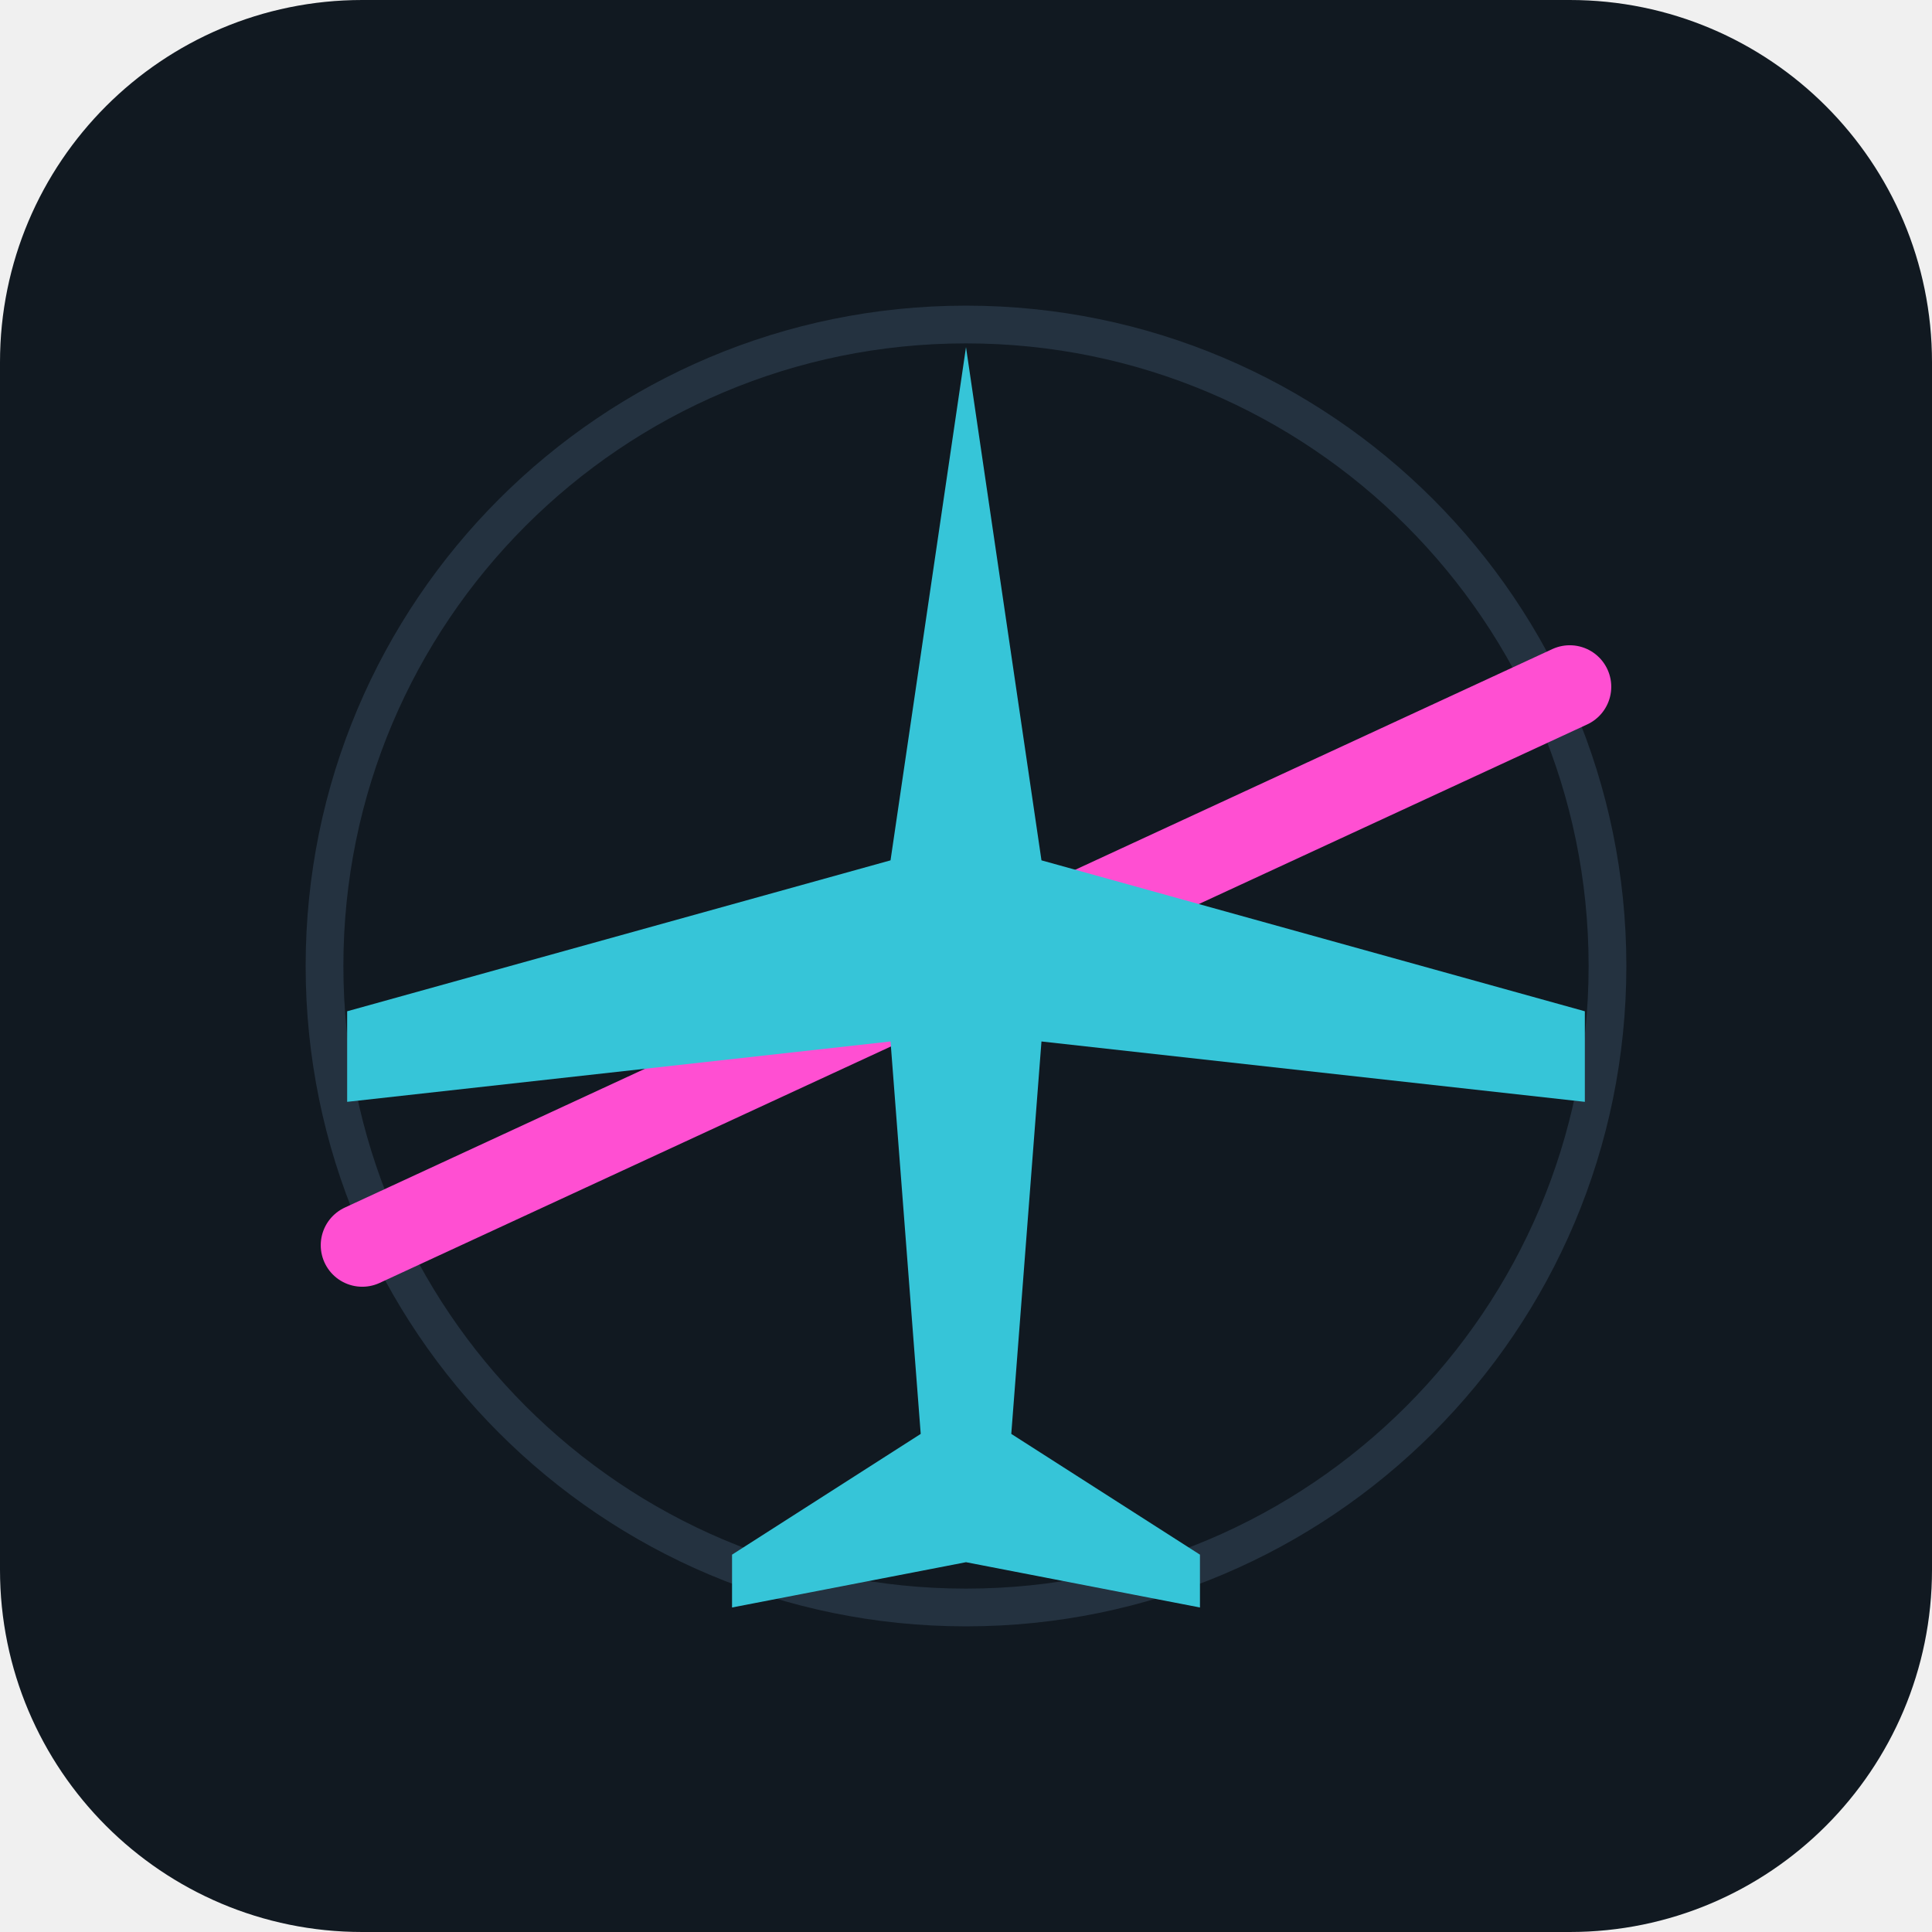
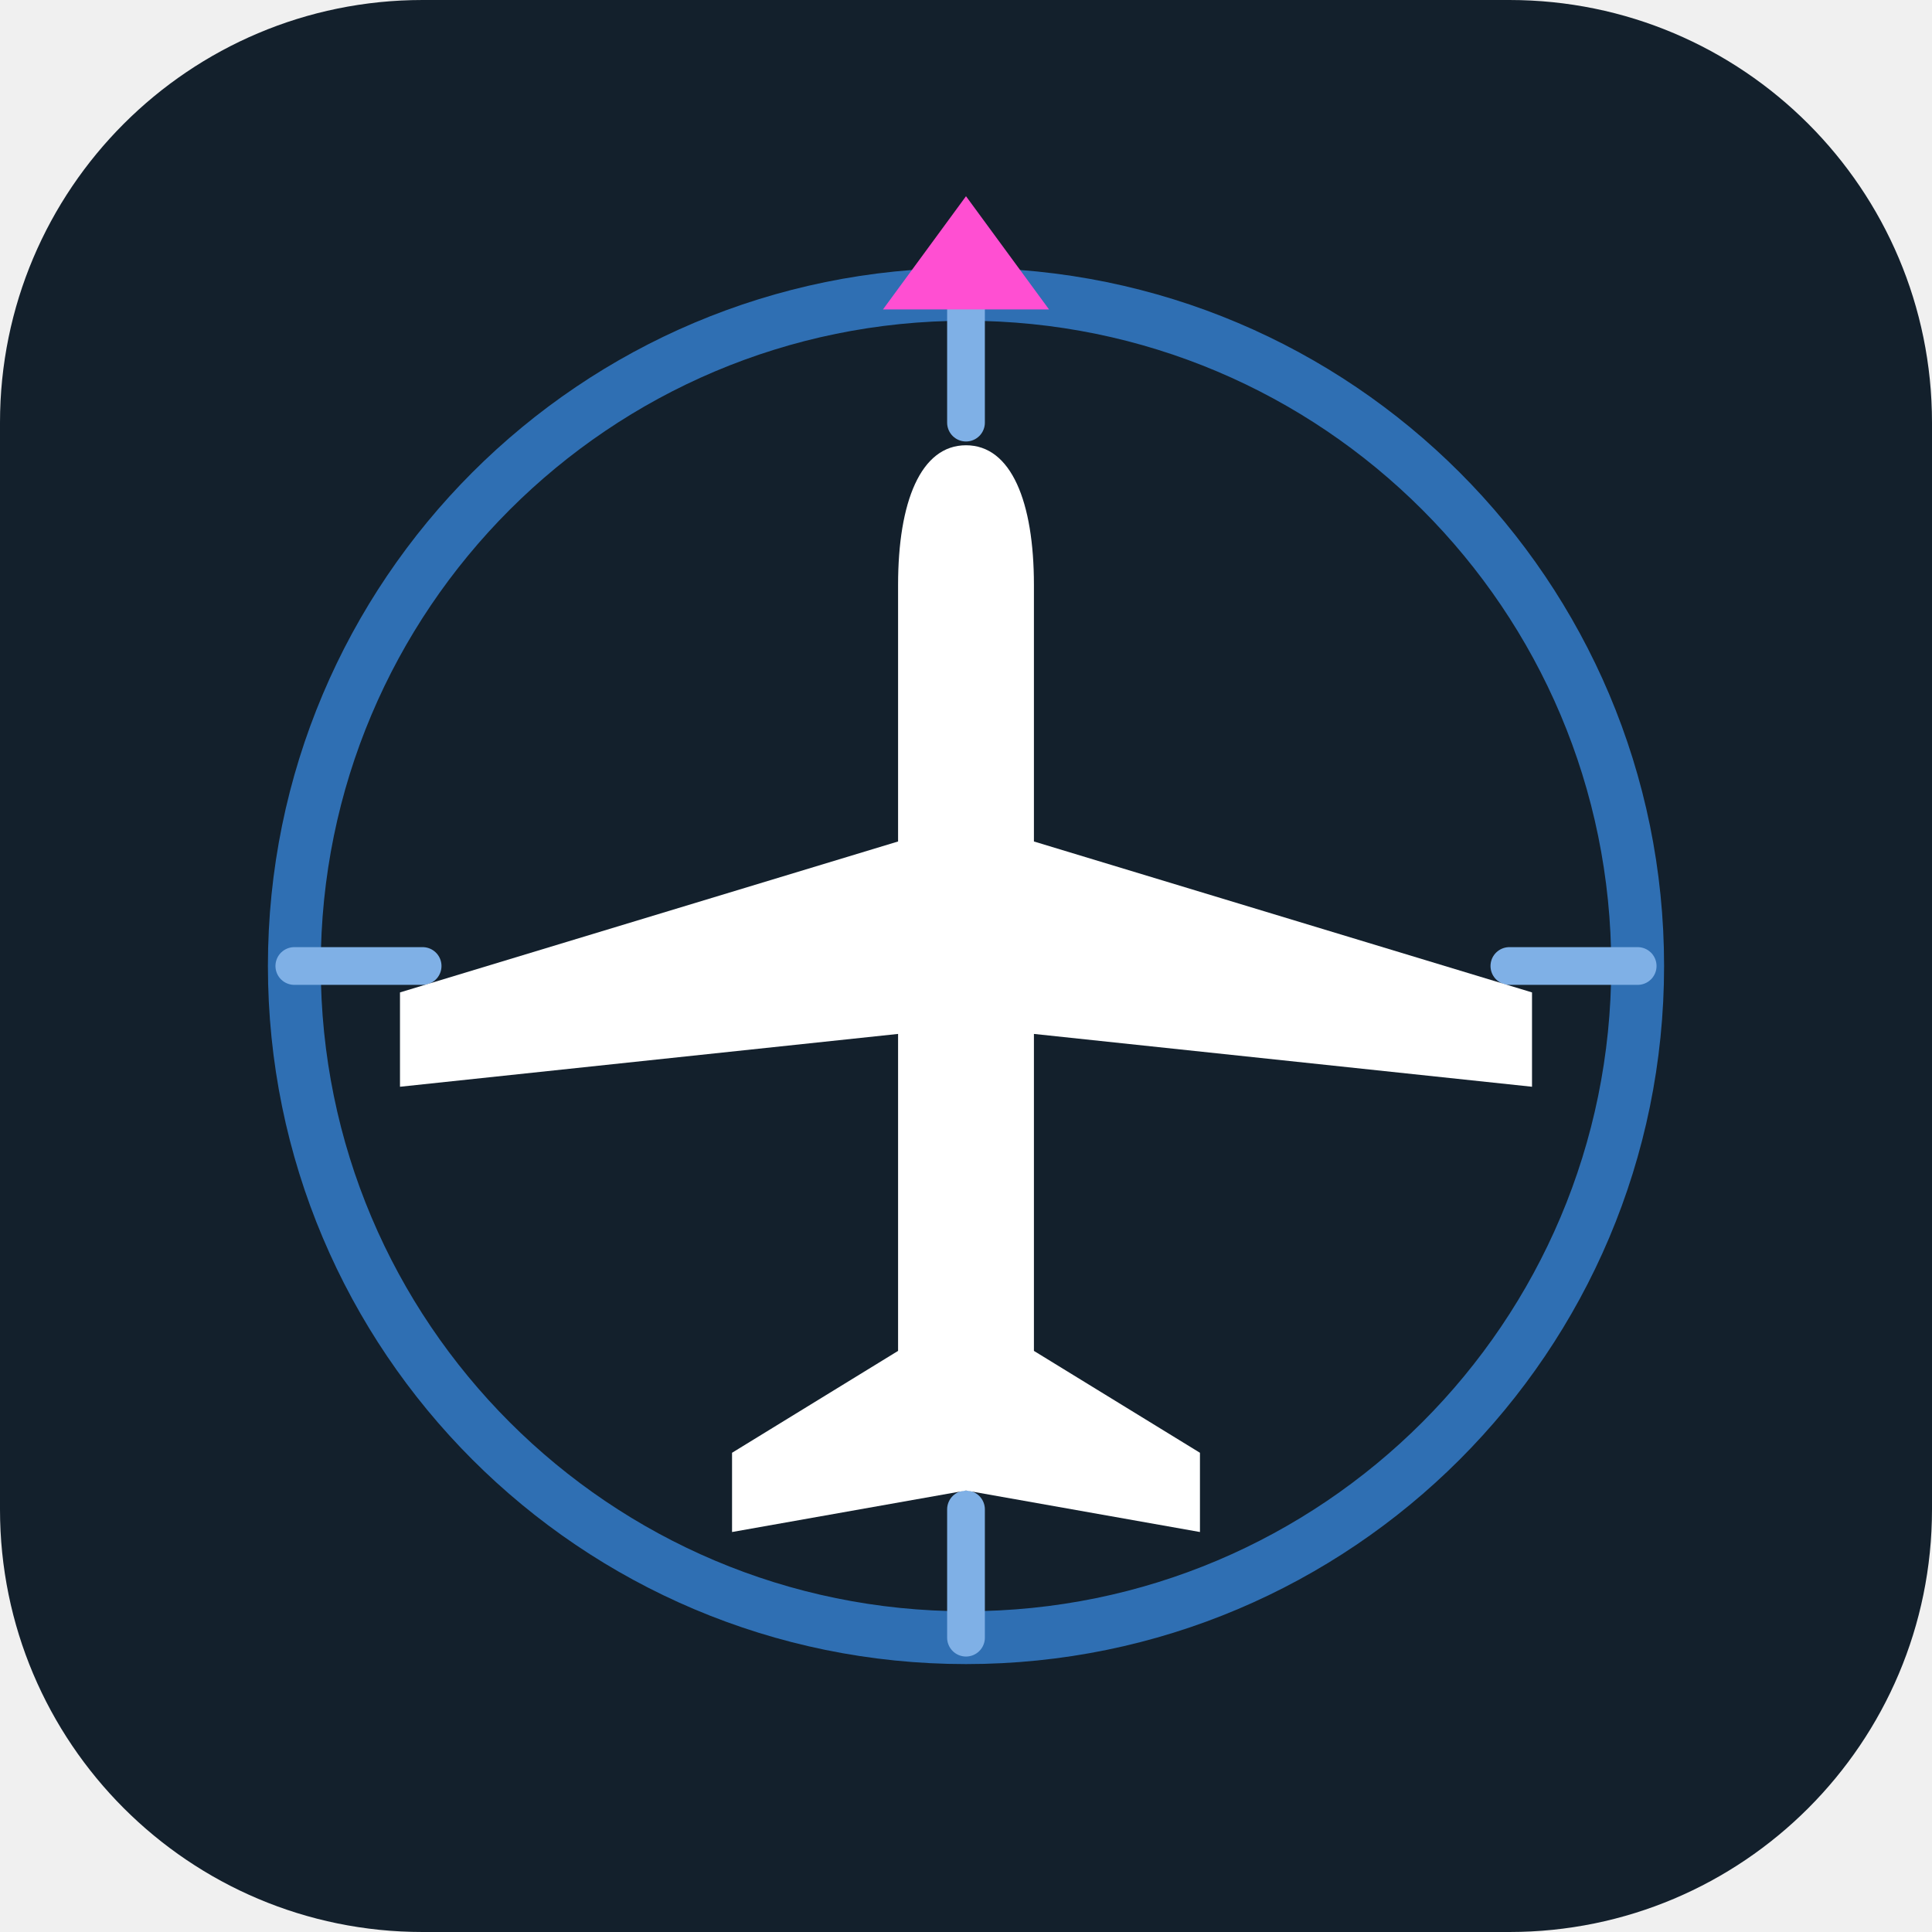
<svg xmlns="http://www.w3.org/2000/svg" viewBox="0 0 512 512">
-   <rect width="512" height="512" rx="96" fill="#111921" />
-   <circle cx="256" cy="256" r="170" fill="none" stroke="#243240" stroke-width="10" />
-   <path d="M96 330 L416 182" stroke="#ff4fd2" stroke-width="22" stroke-linecap="round" />
-   <path d="M256 92 L276 228 L420 268 L420 292 L276 276 L268 380 L318 412 L318 426 L256 414 L194 426 L194 412 L244 380 L236 276 L92 292 L92 268 L236 228 Z" fill="#36c5d8" />
+   <rect width="512" height="512" rx="112" fill="#13202c" />
+   <g fill="none" stroke="#2f6fb3" stroke-width="14">
+     <circle cx="256" cy="256" r="178" />
+   </g>
+   <g stroke="#7fb0e6" stroke-width="10" stroke-linecap="round">
+     <path d="M256 78v34M256 400v34M78 256h34M400 256h34" />
+   </g>
+   <path d="M256 52l22 30h-44z" fill="#ff4fd2" />
+   <path d="M256 118c12 0 18 15 18 37v68l132 40v25l-132-14v84l44 27v21l-62-11-62 11v-21l44-27v-84l-132 14v-25l132-40v-68c0-22 6-37 18-37z" fill="#ffffff" />
</svg>
